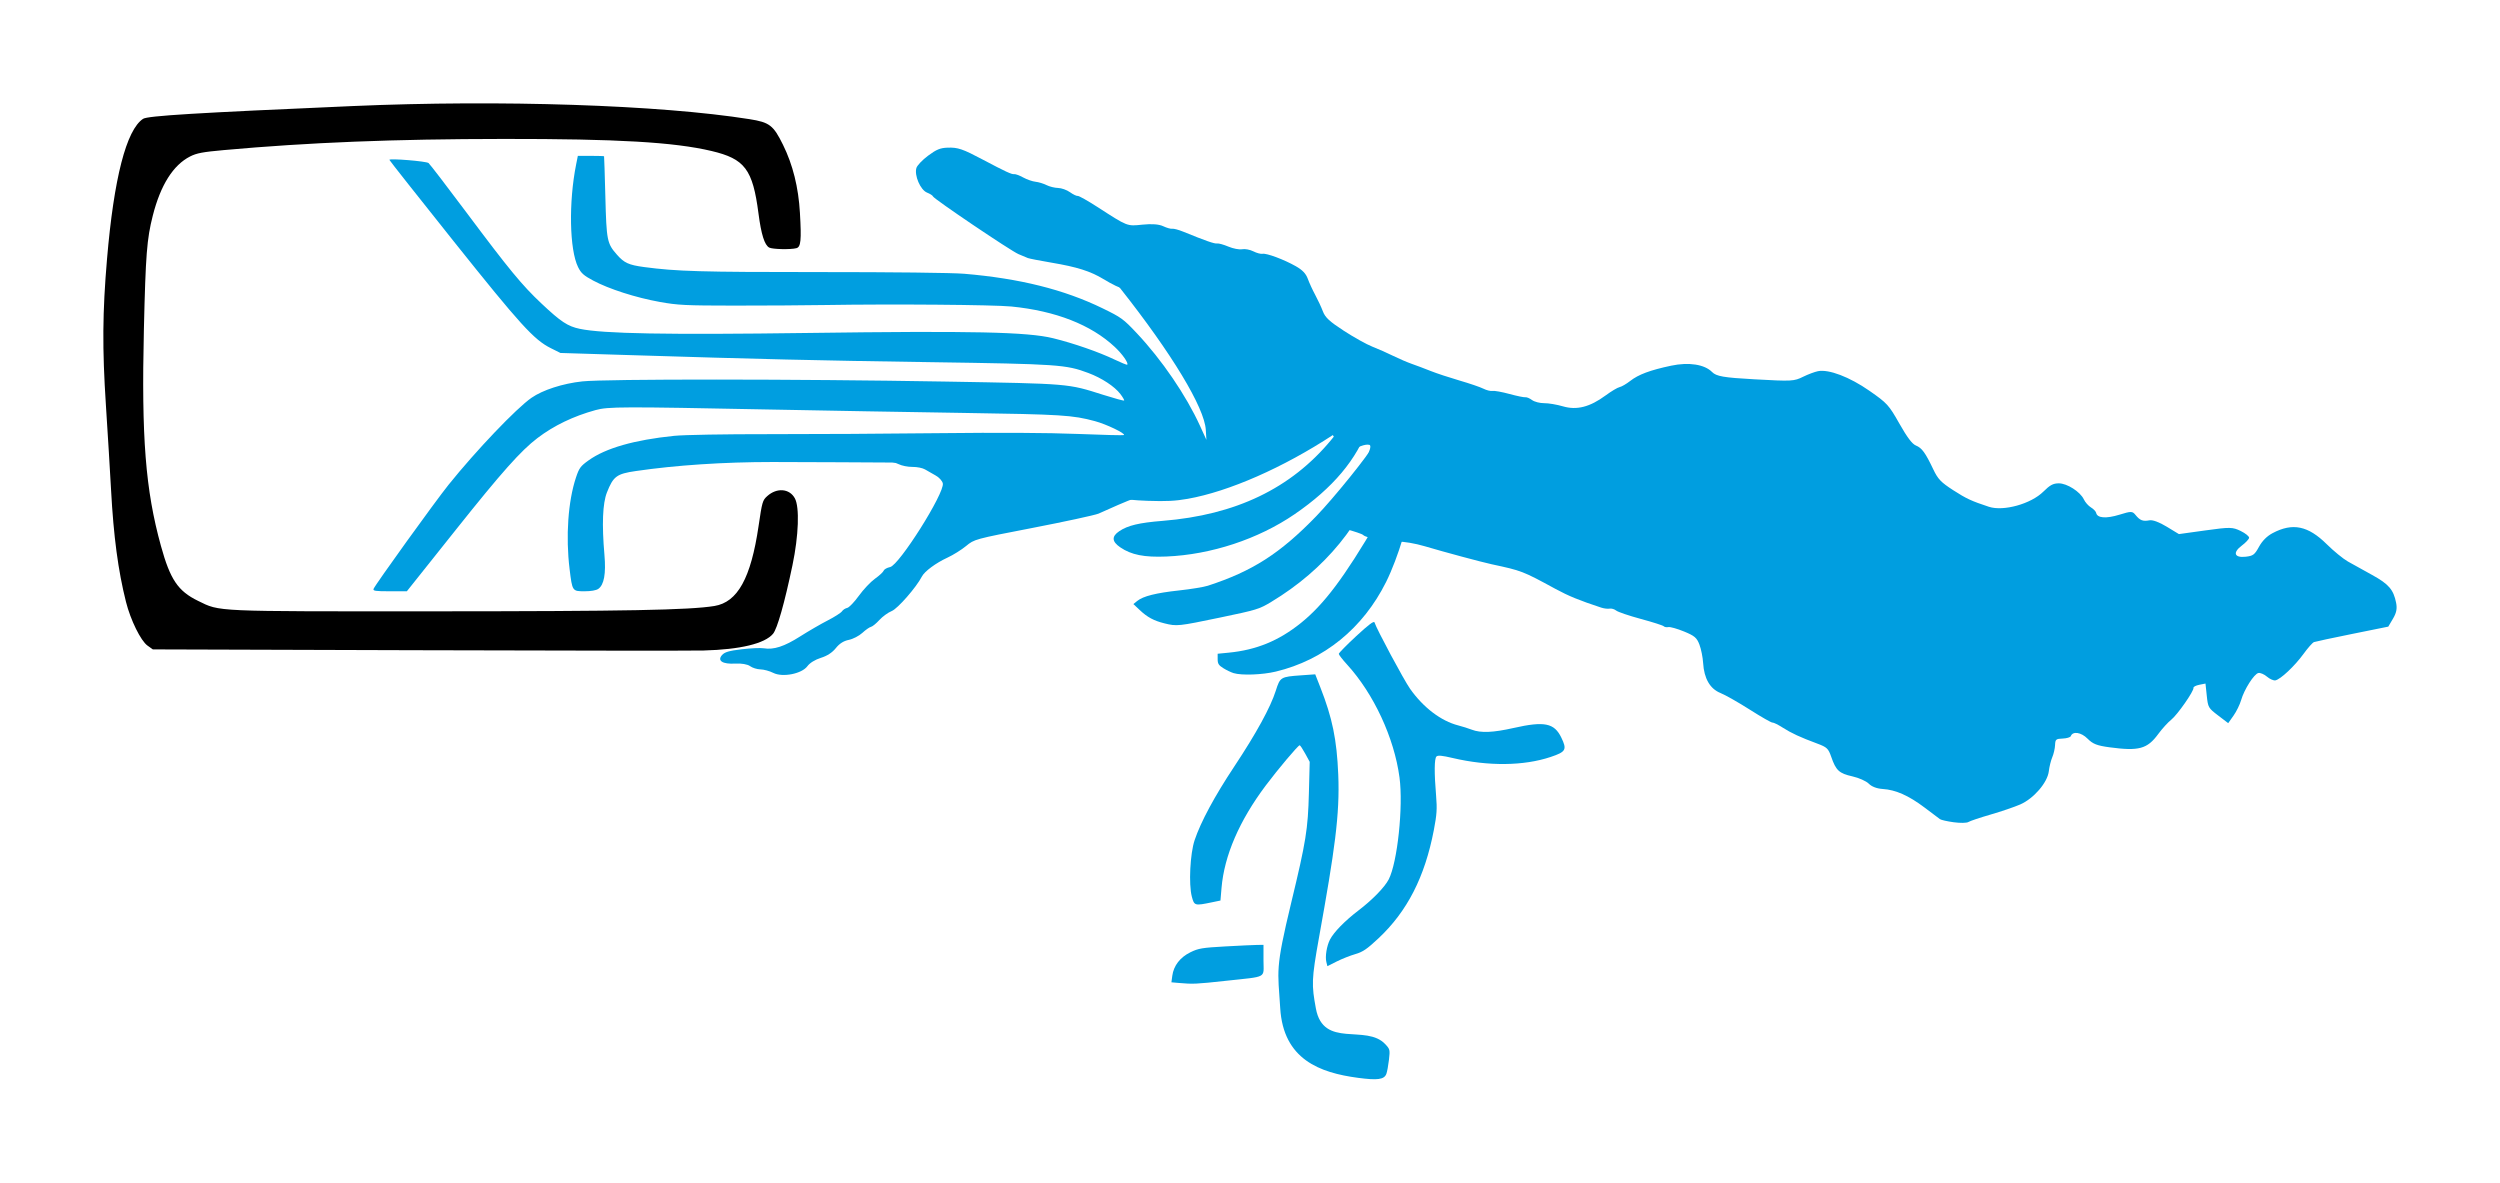
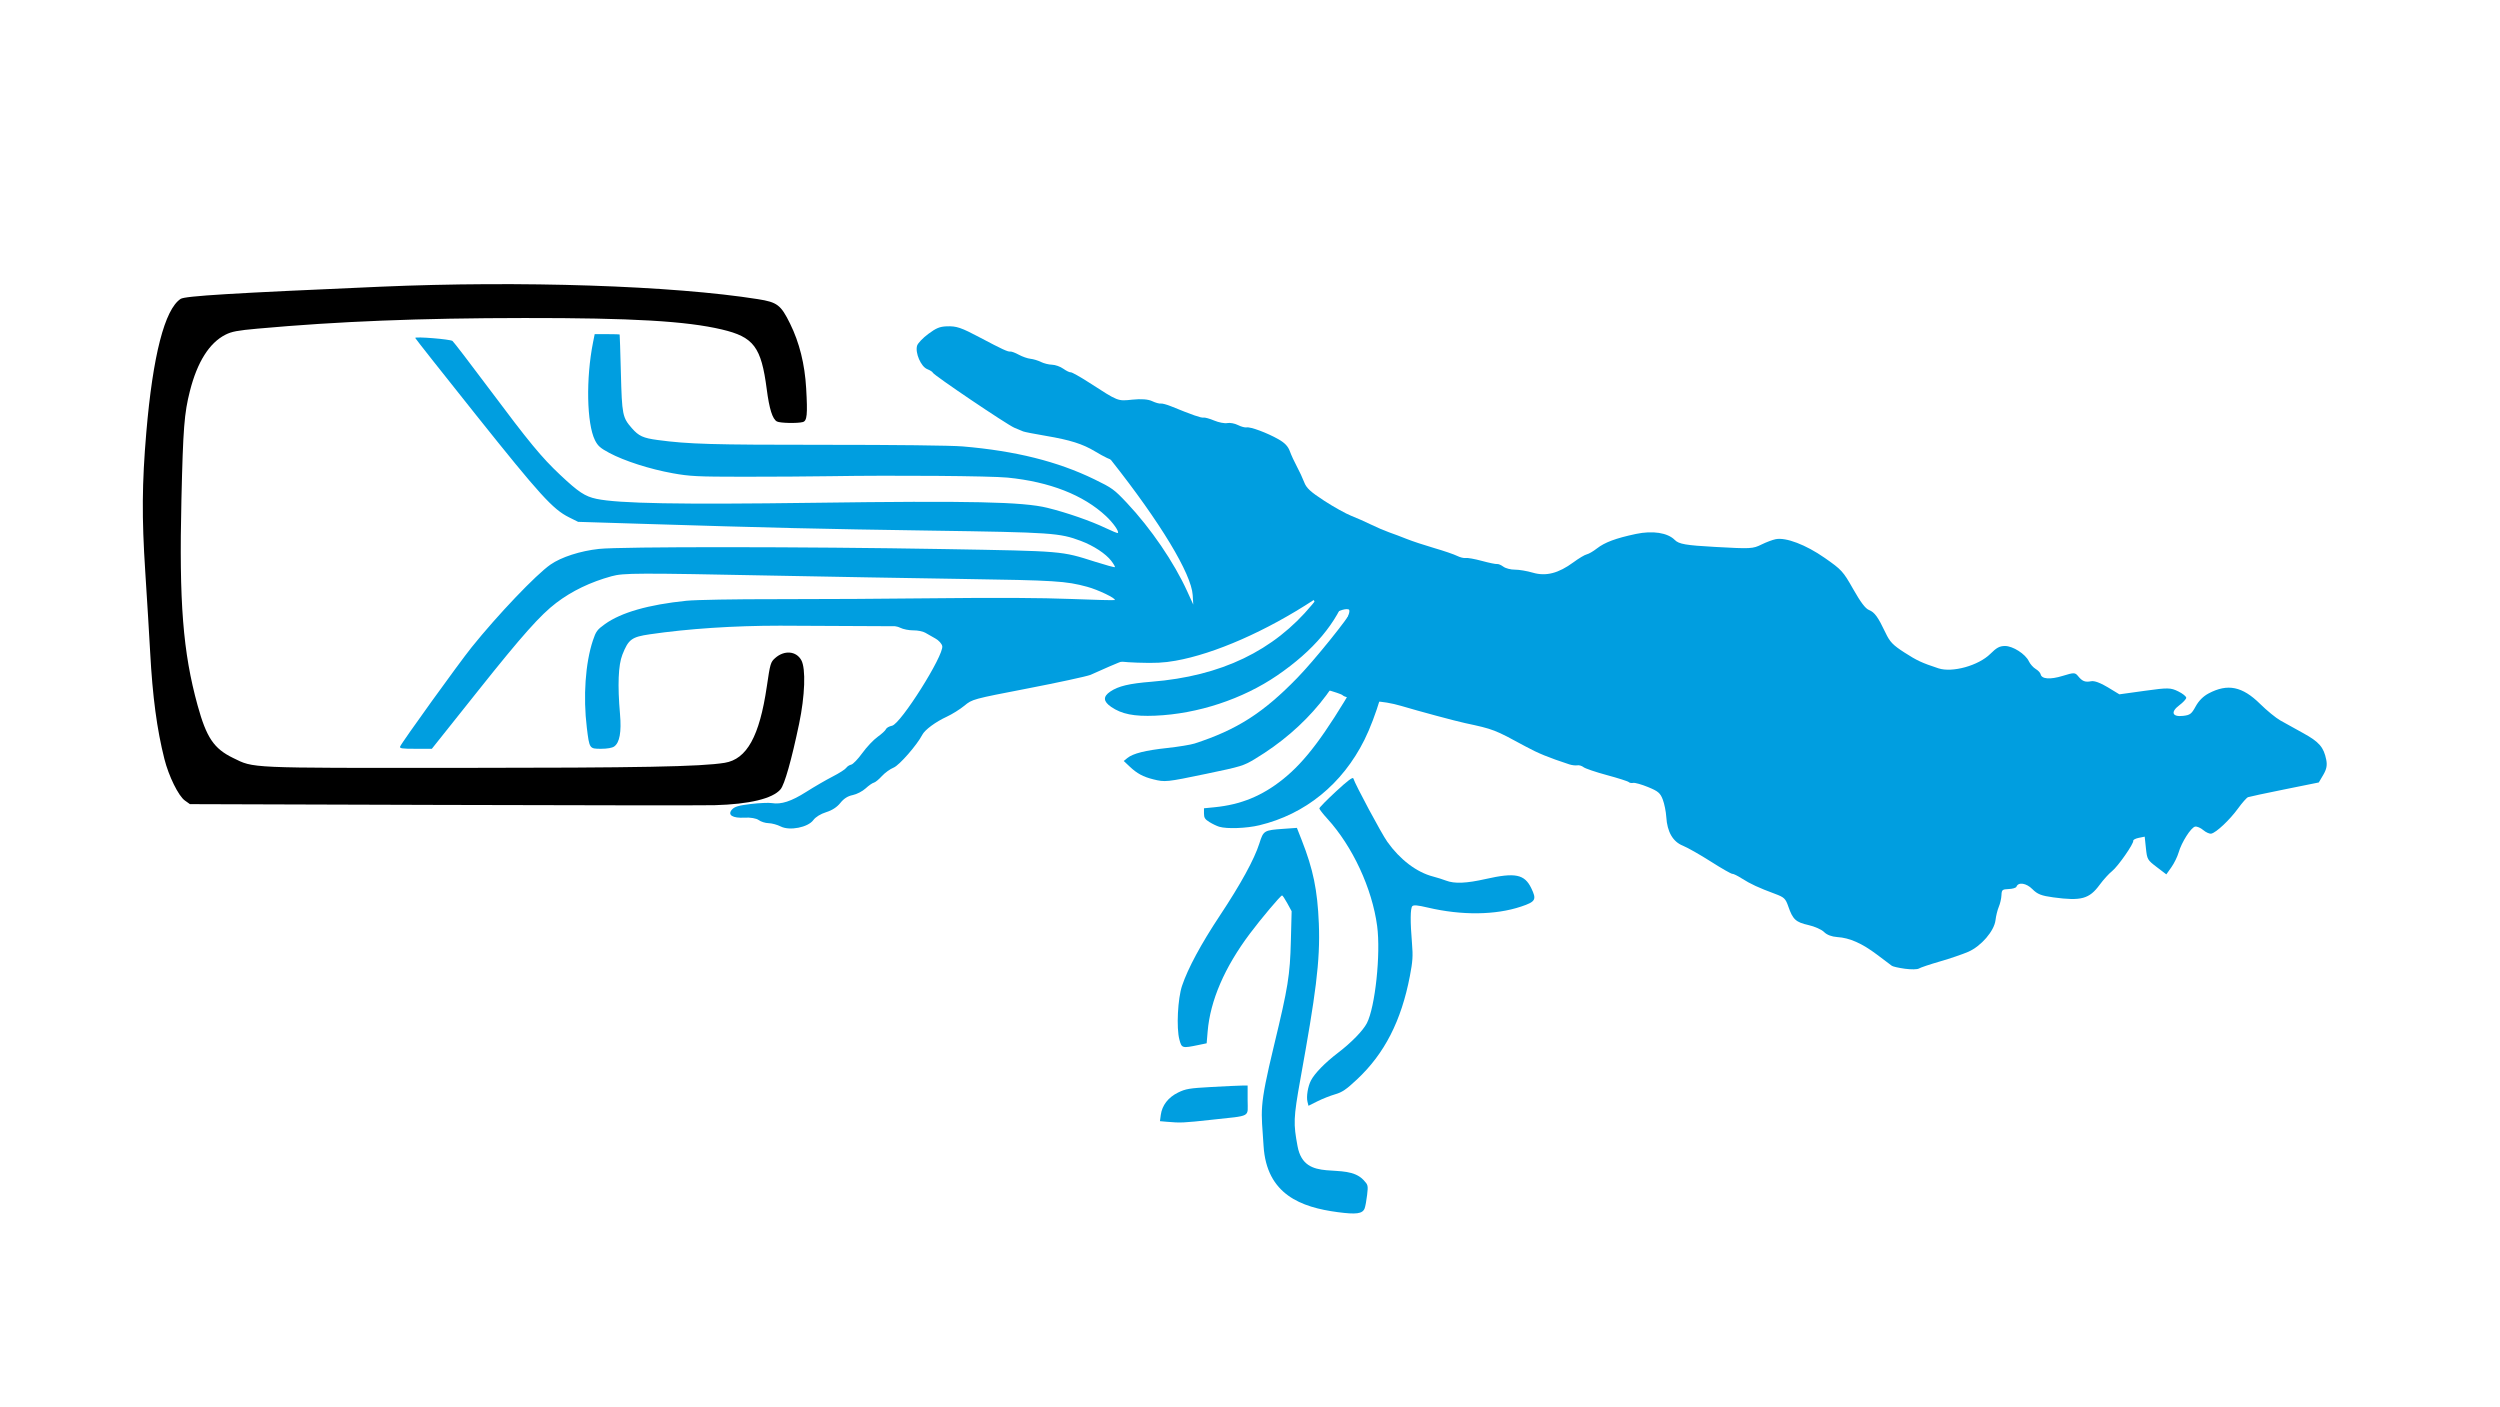
- <svg xmlns="http://www.w3.org/2000/svg" id="svg8" version="1.1" viewBox="0 0 483.773 228.843" height="228.843mm" width="483.773mm">
+ <svg xmlns="http://www.w3.org/2000/svg" id="svg8" version="1.1" viewBox="0 0 508 285.75" height="1080" width="1920">
  <defs id="defs2" />
-   <g transform="translate(226.9913,-67.18385)" id="layer1">
+   <g transform="translate(236.0127,-29.4473)" id="layer1">
    <path style="fill:#009ee0;fill-opacity:1;stroke:none;stroke-width:0.907;stroke-linecap:square;stroke-linejoin:miter;stroke-miterlimit:4;stroke-dasharray:none" d="m 151.082,226.3 c -1.253,-0.172 -2.453,-0.442 -2.667,-0.601 -0.213,-0.159 -1.568,-1.179 -3.011,-2.265 -3.061,-2.306 -5.57,-3.417 -8.077,-3.575 -1.126,-0.071 -2.127,-0.452 -2.688,-1.022 -0.492,-0.5 -1.92,-1.138 -3.175,-1.418 -2.56,-0.571 -3.181,-1.142 -4.085,-3.754 -0.566,-1.635 -0.834,-1.892 -2.697,-2.584 -3.329,-1.236 -5,-2.009 -6.722,-3.108 -0.889,-0.567 -1.772,-1.001 -1.962,-0.963 -0.19,0.038 -2.154,-1.082 -4.364,-2.49 -2.21,-1.407 -4.774,-2.862 -5.697,-3.232 -2.023,-0.811 -3.177,-2.81 -3.358,-5.814 -0.066,-1.097 -0.388,-2.696 -0.714,-3.553 -0.509,-1.334 -0.938,-1.699 -2.983,-2.538 -1.314,-0.539 -2.675,-0.922 -3.025,-0.852 -0.35,0.07 -0.759,0 -0.908,-0.165 -0.15,-0.161 -2.142,-0.797 -4.426,-1.414 -2.285,-0.617 -4.43,-1.346 -4.767,-1.619 -0.337,-0.273 -0.907,-0.441 -1.266,-0.373 -0.359,0.068 -1.092,-0.02 -1.628,-0.196 -4.231,-1.39 -6.339,-2.253 -8.886,-3.638 -6.336,-3.446 -6.474,-3.499 -12.29,-4.748 -1.973,-0.424 -9.241,-2.379 -12.987,-3.494 -1.827,-0.544 -4.155,-0.938 -5.174,-0.877 -1.892,0.114 -6.185,-0.711 -6.728,-1.293 -0.387,-0.414 -6.32,-2.052 -6.967,-1.923 -0.27,0.054 9.849,-15.093 8.165,-15.526 -3.338,-0.86 -17.652,12.171 -18.782,9.925 -0.357,-0.708 9.131,-3.399 8.725,-3.67 1.329,-1.116 7.503,-13.863 1.078,-9.293 -4.051,2.915 -19.667,10.182 -22.432,10.219 -1.423,0.018 -1.012,2.358 -3.243,2.657 -3.759,0.504 -4.21,0.472 -6.125,-0.423 -1.814,-0.848 -10.282,3.382 -11.641,3.9 -0.852,0.325 -6.603,1.568 -12.78,2.763 -11.173,2.161 -11.24,2.179 -12.843,3.501 -0.886,0.731 -2.507,1.742 -3.601,2.247 -2.246,1.036 -4.43,2.65 -4.946,3.652 -1.067,2.074 -4.684,6.219 -5.829,6.679 -0.71,0.285 -1.791,1.069 -2.402,1.74 -0.611,0.672 -1.342,1.267 -1.625,1.324 -0.282,0.057 -1.032,0.58 -1.666,1.164 -0.634,0.584 -1.814,1.194 -2.624,1.357 -1.003,0.201 -1.803,0.71 -2.513,1.598 -0.685,0.857 -1.672,1.499 -2.886,1.877 -1.117,0.348 -2.146,0.984 -2.609,1.613 -1.092,1.484 -4.806,2.212 -6.612,1.296 -0.707,-0.359 -1.821,-0.663 -2.477,-0.675 -0.655,-0.013 -1.562,-0.298 -2.015,-0.634 -0.469,-0.348 -1.685,-0.559 -2.828,-0.49 -2.48,0.15 -3.572,-0.544 -2.592,-1.647 0.519,-0.584 1.368,-0.834 3.82,-1.124 1.734,-0.205 3.651,-0.289 4.26,-0.187 1.916,0.322 3.963,-0.344 7.018,-2.285 1.627,-1.033 4.038,-2.432 5.358,-3.108 1.32,-0.676 2.559,-1.468 2.753,-1.759 0.194,-0.291 0.65,-0.588 1.013,-0.661 0.363,-0.073 1.38,-1.131 2.26,-2.351 0.88,-1.221 2.279,-2.703 3.11,-3.294 0.831,-0.591 1.592,-1.294 1.692,-1.562 0.1,-0.268 0.657,-0.582 1.238,-0.698 1.76,-0.351 10.574,-14.332 10.204,-16.185 -0.096,-0.482 -0.723,-1.175 -1.392,-1.539 -0.67,-0.365 -1.592,-0.891 -2.051,-1.169 -0.458,-0.278 -1.55,-0.497 -2.427,-0.487 -0.876,0.011 -2.084,-0.231 -2.683,-0.534 -0.599,-0.304 -1.691,-0.56 -2.427,-0.569 -0.736,-0.011 -1.654,-0.19 -2.04,-0.403 -0.386,-0.212 -1.468,-0.469 -2.405,-0.57 -0.937,-0.101 -1.993,-0.336 -2.347,-0.522 -5.318,-2.836 10.992,7.4e-4 16.82,-1.533 20.565,4.07 37.762,-3.638 36.972,-0.059 0.343,1.717 6.849,-2.987 2.53,-1.269 -35.526,0.414 -19.292,9.401 2.644,1.41 4.601,-1.553 5.253,-1.352 8.246,2.541 1.886,2.453 2.665,3.137 4.186,3.676 l 1.869,0.663 2.106,-1.37 c 1.158,-0.753 2.453,-1.824 2.878,-2.378 0.689,-0.899 1.227,-1.087 4.989,-1.743 5.79,-5.387 13.574,-6.853 9.205,2.715 1.383,0.401 -1.058,0.661 0,0 0.732,-0.458 4.137,-5.798 2.749,-7.376 -0.701,-0.797 -5.494,1.507 -5.8,0.731 -0.762,-1.766 -7.848,0.537 -7.327,-6.158 -1.635,-0.829 -3.227,-1.979 -3.69,-2.667 -0.448,-0.666 -1.322,-1.54 -1.942,-1.942 -1.121,-0.727 -1.331,-1.172 -4.018,-8.529 -1.094,-2.995 -2.434,-4.452 -5.206,-5.66 -7.112,-3.101 -6.862,-3.034 -9.948,-2.625 -3.169,0.42 -4.812,-0.011 -8.431,-2.188 -2.523,-1.522 -5.075,-2.328 -10.004,-3.162 -2.253,-0.381 -4.322,-0.785 -4.599,-0.897 -0.277,-0.113 -1.095,-0.454 -1.818,-0.76 -1.505,-0.636 -16.466,-10.738 -16.556,-11.18 -0.032,-0.16 -0.547,-0.488 -1.144,-0.728 -1.277,-0.515 -2.486,-3.327 -2.049,-4.767 0.15,-0.493 1.169,-1.563 2.267,-2.378 1.608,-1.195 2.333,-1.494 3.742,-1.547 2.012,-0.075 2.916,0.232 6.895,2.343 4.319,2.291 5.576,2.872 6.025,2.782 0.224,-0.045 1.001,0.243 1.728,0.64 0.727,0.397 1.8,0.771 2.385,0.831 0.585,0.061 1.542,0.351 2.127,0.645 0.585,0.294 1.596,0.545 2.246,0.558 0.65,0.013 1.685,0.381 2.3,0.82 0.614,0.438 1.289,0.763 1.499,0.721 0.21,-0.042 1.915,0.914 3.788,2.123 5.931,3.83 5.721,3.748 8.744,3.433 1.798,-0.187 3.187,-0.082 4.006,0.303 0.69,0.324 1.477,0.545 1.749,0.491 0.273,-0.054 1.221,0.197 2.107,0.559 4.354,1.776 6.103,2.386 6.573,2.292 0.283,-0.057 1.269,0.216 2.19,0.605 0.922,0.389 2.118,0.619 2.659,0.511 0.541,-0.107 1.513,0.073 2.161,0.402 0.648,0.329 1.446,0.545 1.774,0.479 0.779,-0.155 4.149,1.099 6.443,2.398 1.297,0.734 1.966,1.436 2.334,2.45 0.284,0.782 0.929,2.183 1.434,3.113 0.504,0.93 1.171,2.361 1.48,3.179 0.449,1.186 1.275,1.95 4.075,3.77 1.932,1.255 4.397,2.628 5.478,3.051 1.081,0.423 2.901,1.228 4.044,1.79 1.143,0.561 2.783,1.264 3.645,1.563 0.861,0.298 2.483,0.91 3.604,1.359 1.121,0.449 3.63,1.279 5.576,1.845 1.946,0.565 4.035,1.279 4.643,1.586 0.608,0.307 1.396,0.501 1.752,0.431 0.356,-0.07 1.837,0.196 3.291,0.592 1.454,0.396 2.841,0.681 3.082,0.633 0.241,-0.047 0.818,0.195 1.28,0.538 0.463,0.343 1.514,0.616 2.337,0.607 0.823,-0.011 2.47,0.268 3.66,0.617 2.66,0.779 5.2,0.129 8.237,-2.108 1.099,-0.809 2.32,-1.538 2.714,-1.618 0.394,-0.081 1.318,-0.617 2.053,-1.192 1.602,-1.252 3.858,-2.092 7.939,-2.956 3.401,-0.72 6.45,-0.247 7.897,1.225 0.824,0.838 2.244,1.084 8.142,1.411 7.356,0.408 7.699,0.39 9.503,-0.5 0.934,-0.461 2.219,-0.942 2.854,-1.069 2.086,-0.416 6.126,1.124 9.96,3.798 3.45,2.405 3.738,2.722 5.794,6.35 1.514,2.672 2.474,3.944 3.197,4.236 1.156,0.466 1.829,1.391 3.367,4.627 0.891,1.875 1.483,2.493 3.853,4.022 2.533,1.634 3.518,2.092 6.897,3.205 2.825,0.93 8.15,-0.552 10.551,-2.937 1.272,-1.263 1.869,-1.585 2.962,-1.598 1.591,-0.018 4.172,1.628 4.863,3.102 0.263,0.561 0.885,1.263 1.381,1.56 0.497,0.297 0.951,0.776 1.008,1.065 0.2,1.003 1.926,1.135 4.491,0.345 2.296,-0.708 2.515,-0.704 3.13,0.054 0.853,1.051 1.427,1.273 2.672,1.032 0.636,-0.123 1.884,0.335 3.364,1.234 l 2.353,1.429 5.134,-0.713 c 4.758,-0.66 5.257,-0.652 6.82,0.112 0.927,0.453 1.66,1.047 1.629,1.319 -0.032,0.272 -0.668,0.951 -1.415,1.51 -1.819,1.362 -1.441,2.407 0.777,2.15 1.422,-0.165 1.708,-0.381 2.558,-1.932 0.626,-1.141 1.535,-2.052 2.625,-2.63 3.869,-2.051 6.854,-1.441 10.477,2.14 1.349,1.333 3.19,2.839 4.091,3.347 0.901,0.508 3.014,1.68 4.694,2.605 3.206,1.765 4.134,2.84 4.64,5.379 0.226,1.133 0.067,1.941 -0.604,3.079 l -0.911,1.542 -6.938,1.402 c -3.816,0.771 -7.164,1.486 -7.439,1.588 -0.276,0.103 -1.194,1.14 -2.04,2.306 -1.69,2.327 -4.43,4.904 -5.428,5.103 -0.35,0.07 -1.081,-0.253 -1.625,-0.717 -0.543,-0.464 -1.289,-0.784 -1.658,-0.711 -0.833,0.166 -2.757,3.183 -3.349,5.251 -0.243,0.85 -0.905,2.201 -1.471,3.001 l -1.029,1.455 -1.95,-1.486 c -1.894,-1.443 -1.957,-1.553 -2.198,-3.832 l -0.248,-2.346 -1.196,0.239 c -0.658,0.131 -1.165,0.394 -1.127,0.585 0.12,0.6 -3.113,5.235 -4.312,6.183 -0.631,0.499 -1.761,1.742 -2.51,2.764 -2.121,2.89 -3.739,3.331 -9.42,2.566 -2.434,-0.328 -3.234,-0.642 -4.258,-1.676 -1.23,-1.242 -2.867,-1.488 -3.239,-0.489 -0.086,0.231 -0.795,0.444 -1.576,0.472 -1.298,0.047 -1.424,0.155 -1.469,1.258 -0.027,0.664 -0.268,1.719 -0.537,2.345 -0.268,0.626 -0.571,1.852 -0.673,2.725 -0.257,2.192 -2.917,5.281 -5.533,6.424 -1.099,0.48 -3.681,1.361 -5.739,1.957 -2.058,0.596 -3.99,1.245 -4.295,1.442 -0.304,0.197 -1.579,0.218 -2.832,0.046 z" id="path3338" />
    <path id="path884" d="m 35.801,275.755 c -7.403,-0.982 -14.454,-3.557 -15.058,-13.481 -0.45,-7.395 -1.034,-7.299 2.147,-20.486 2.841,-11.778 3.22,-14.135 3.401,-21.112 l 0.157,-6.066 -0.879,-1.615 c -0.484,-0.888 -0.963,-1.606 -1.066,-1.595 -0.319,0.035 -4.192,4.63 -6.545,7.765 -5.131,6.837 -8.043,13.58 -8.574,19.853 l -0.205,2.427 -1.656,0.344 c -3.336,0.692 -3.415,0.67 -3.886,-1.11 -0.629,-2.378 -0.332,-8.317 0.546,-10.928 1.191,-3.542 3.863,-8.502 7.683,-14.262 4.24,-6.394 7.005,-11.443 8.023,-14.653 0.833,-2.628 0.933,-2.689 4.886,-2.969 l 2.743,-0.195 0.981,2.498 c 2.336,5.949 3.196,10.133 3.475,16.911 0.32,7.743 -0.683,14.622 -3.724,31.518 -1.474,8.189 -1.44,9.178 -0.608,13.723 1.436,7.85 9.741,2.947 13.445,6.936 0.893,0.961 0.92,1.08 0.697,3.009 -0.128,1.105 -0.353,2.329 -0.502,2.721 -0.424,1.121 -1.742,1.263 -5.482,0.767 z" style="fill:#009ee0;fill-opacity:1;stroke-width:0.314" />
    <path id="path882" d="m 1.074,257.392 -1.385,-0.123 0.17,-1.27 c 0.261,-1.948 1.513,-3.567 3.514,-4.546 1.552,-0.759 2.274,-0.88 6.747,-1.128 2.755,-0.153 5.544,-0.283 6.197,-0.29 l 1.188,-0.012 v 3.003 c 0,3.55 0.909,3.058 -7.306,3.956 -5.777,0.632 -6.339,0.657 -9.126,0.409 z" style="fill:#009ee0;fill-opacity:1;stroke-width:0.314" />
    <path id="path880" d="m 29.67,253.336 c -0.262,-1.044 0.074,-3.119 0.701,-4.332 0.751,-1.452 2.873,-3.623 5.507,-5.634 2.715,-2.072 5.07,-4.49 5.857,-6.01 1.693,-3.275 2.84,-14.105 2.09,-19.735 -1.022,-7.668 -4.99,-16.205 -10.165,-21.866 -0.871,-0.953 -1.583,-1.873 -1.583,-2.045 0,-0.172 1.52,-1.72 3.378,-3.44 2.382,-2.205 3.423,-2.987 3.529,-2.652 0.419,1.319 5.705,11.18 6.893,12.859 2.569,3.632 5.979,6.221 9.328,7.081 0.781,0.201 1.958,0.572 2.614,0.824 1.729,0.665 4.103,0.567 8.089,-0.333 5.963,-1.346 7.861,-0.964 9.228,1.86 1.133,2.341 0.906,2.754 -2.062,3.75 -5.204,1.746 -12.061,1.821 -18.934,0.208 -2.117,-0.497 -2.891,-0.568 -3.168,-0.292 -0.416,0.415 -0.438,3.145 -0.063,7.62 0.211,2.511 0.138,3.604 -0.436,6.597 -1.745,9.099 -5.154,15.759 -10.747,20.992 -2.206,2.064 -3.008,2.609 -4.458,3.026 -0.972,0.28 -2.584,0.919 -3.583,1.42 l -1.815,0.911 z" style="fill:#009ee0;fill-opacity:1;stroke:none;stroke-width:0.314" />
    <path id="path878" d="m 11.729,197.442 c -0.477,-0.144 -1.368,-0.571 -1.98,-0.949 -0.913,-0.564 -1.113,-0.878 -1.113,-1.746 v -1.058 l 2.138,-0.209 c 5.341,-0.523 9.654,-2.287 13.902,-5.686 4.532,-3.626 8.457,-8.852 14.844,-19.765 2.056,-3.512 3.352,-5.416 3.694,-5.423 0.64,-0.013 2.095,1.653 2.358,2.701 0.424,1.689 -2.01,9.821 -4.333,14.479 -4.487,8.996 -12.02,15.118 -21.358,17.358 -2.598,0.623 -6.586,0.769 -8.152,0.297 z" style="fill:#009ee0;fill-opacity:1;stroke:none;stroke-width:0.314" />
    <path id="path876" d="m -146.102,193.009 -51.316,-0.161 -1.032,-0.736 c -1.298,-0.925 -3.279,-4.95 -4.16,-8.45 -1.521,-6.041 -2.402,-12.654 -2.891,-21.698 -0.184,-3.397 -0.63,-10.738 -0.993,-16.313 -0.72,-11.068 -0.668,-17.994 0.212,-28.35 1.327,-15.628 3.74,-25.001 6.983,-27.125 0.892,-0.584 10.243,-1.153 40.593,-2.47 28.549,-1.238 59.394,-0.22 76.733,2.533 3.91,0.621 4.629,1.171 6.506,4.977 1.898,3.847 2.985,8.22 3.268,13.141 0.308,5.354 0.182,6.62 -0.681,6.852 -1.104,0.296 -4.635,0.218 -5.259,-0.116 -0.902,-0.483 -1.55,-2.534 -2.075,-6.575 -1.115,-8.573 -2.63,-10.589 -9.11,-12.12 -7.238,-1.71 -18.245,-2.349 -40.147,-2.329 -21.286,0.019 -37.726,0.674 -54.222,2.16 -4.076,0.367 -5.242,0.587 -6.506,1.228 -3.278,1.661 -5.726,5.541 -7.226,11.452 -1.149,4.529 -1.382,7.502 -1.722,22.04 -0.49,20.902 0.306,31.023 3.29,41.849 1.803,6.542 3.301,8.763 7.193,10.661 4.327,2.111 2.633,2.036 45.574,2.022 37.218,-0.012 49.508,-0.244 54.339,-1.031 4.495,-0.732 7.071,-5.393 8.55,-15.472 0.69,-4.701 0.773,-4.985 1.689,-5.804 1.859,-1.661 4.296,-1.461 5.332,0.437 0.932,1.706 0.737,7.223 -0.456,12.922 -1.538,7.348 -2.948,12.322 -3.768,13.297 -1.601,1.903 -6.323,3.04 -13.42,3.232 -2.178,0.059 -27.052,0.034 -55.275,-0.054 z" style="fill:#000000;stroke-width:0.314" />
    <path id="path874" d="m -1.658,187.809 c -2.064,-0.51 -3.305,-1.179 -4.797,-2.586 l -1.216,-1.147 0.741,-0.6 c 1.148,-0.929 3.627,-1.552 8.122,-2.039 2.265,-0.246 4.759,-0.655 5.543,-0.909 8.616,-2.798 13.988,-6.241 20.953,-13.429 3.408,-3.518 10.423,-12.218 10.943,-13.572 0.105,-0.274 0.675,-0.432 1.563,-0.432 1.634,0 1.631,-0.188 0.066,4.583 -3.534,10.773 -10.828,19.689 -21.247,25.975 -2.343,1.414 -2.787,1.549 -9.945,3.041 -8.054,1.679 -8.333,1.708 -10.727,1.116 z" style="fill:#009ee0;fill-opacity:1;stroke:none;stroke-width:0.314" />
    <path id="path2161" d="m -154.701,181.133 c 0.305,-0.795 11.928,-16.93 14.514,-20.147 5.323,-6.624 13.101,-14.78 16.042,-16.822 2.189,-1.52 6.059,-2.769 9.84,-3.177 4.503,-0.485 41.527,-0.468 70.2,0.033 24.325,0.425 23.658,0.369 30.599,2.568 2.149,0.681 3.968,1.178 4.042,1.104 0.074,-0.073 -0.255,-0.643 -0.73,-1.266 -1.118,-1.465 -3.6,-3.095 -6.197,-4.068 -4.336,-1.625 -5.806,-1.725 -30.564,-2.091 -22.325,-0.33 -32.368,-0.567 -59.076,-1.394 l -12.512,-0.387 -1.857,-0.926 c -3.272,-1.632 -5.886,-4.509 -18.787,-20.67 -6.851,-8.583 -12.457,-15.682 -12.457,-15.776 0,-0.319 7.125,0.262 7.578,0.618 0.248,0.195 3.576,4.536 7.396,9.646 8.227,11.006 10.684,13.986 14.468,17.549 3.748,3.528 5.063,4.396 7.403,4.889 4.51,0.949 16.774,1.171 44.193,0.799 31.788,-0.431 42.443,-0.202 47.409,1.02 3.965,0.975 8.835,2.666 11.878,4.125 1.284,0.615 2.391,1.064 2.458,0.996 0.296,-0.296 -0.945,-2.063 -2.41,-3.433 -4.595,-4.298 -11.439,-6.976 -20.004,-7.827 -3.431,-0.341 -23.119,-0.498 -35.953,-0.287 -4.007,0.066 -11.989,0.116 -17.739,0.112 -9.39,-0.007 -10.85,-0.079 -14.356,-0.71 -4.643,-0.836 -9.835,-2.502 -12.89,-4.137 -1.832,-0.981 -2.334,-1.428 -2.913,-2.6 -1.667,-3.37 -1.842,-12.544 -0.379,-19.867 l 0.332,-1.663 h 2.512 c 1.381,0 2.534,0.036 2.562,0.079 0.028,0.044 0.14,3.572 0.251,7.84 0.219,8.495 0.325,9.023 2.241,11.205 1.397,1.591 2.276,1.992 5.237,2.39 6.272,0.843 11.076,0.981 33.924,0.976 14.1,-0.004 25.747,0.132 28.034,0.325 10.723,0.906 19.304,3.048 26.775,6.683 3.622,1.763 4.026,2.056 6.61,4.799 4.86,5.162 9.567,12.06 12.259,17.968 l 1.227,2.692 -0.115,-1.93 c -0.256,-4.305 -6.595,-14.799 -16.518,-27.344 -1.849,-2.337 -3.361,-4.361 -3.361,-4.496 0,-0.456 1.401,-1.232 2.223,-1.232 3.998,0.356 -7.043,-1.578 12.202,-0.634 1.11,0 1.787,0.29 3.683,1.581 1.278,0.869 2.549,1.76 2.826,1.98 0.81,0.643 7.154,11.401 9.355,15.863 1.93,3.023 3.874,13.968 6.622,11.569 1.153,-1.013 1.173,-1.068 0.989,-2.788 -0.43,-4.013 -2.736,-11.215 -5.471,-17.085 -0.763,-1.637 -1.387,-3.167 -1.387,-3.4 0,-0.233 0.413,-0.886 0.917,-1.45 0.883,-0.988 0.951,-1.009 1.821,-0.559 1.473,0.761 3.998,3.522 5.075,5.548 0.552,1.038 1.82,4.632 2.817,7.986 0.998,3.354 1.928,6.098 2.067,6.098 0.139,0 0.724,-0.592 1.3,-1.315 2.658,-3.337 3.622,-3.802 4.952,-2.387 0.86,0.915 0.875,2.112 0.055,4.493 -0.847,2.461 -0.814,3.142 0.173,3.592 0.444,0.202 1.014,0.368 1.267,0.368 0.622,0 0.579,0.823 -0.157,2.961 -2.176,6.324 -6.867,11.903 -14.271,16.972 -7.033,4.815 -16.159,7.825 -24.813,8.184 -4.293,0.178 -6.79,-0.32 -8.923,-1.78 -1.638,-1.122 -1.697,-2.106 -0.186,-3.124 1.65,-1.112 3.832,-1.632 8.385,-1.997 14.142,-1.135 24.844,-6.274 32.613,-15.66 1.219,-1.473 1.247,-1.546 0.368,-0.969 -9.647,6.33 -20.158,10.951 -28.121,12.364 -2.389,0.424 -4.163,0.513 -7.761,0.388 -4.941,-0.171 -7.891,-0.764 -11.306,-2.275 -1.888,-0.835 -2.129,-1.268 -1.991,-3.576 l 0.08,-1.341 -25.975,-0.16 c -14.286,-0.088 -29.318,-0.159 -33.405,-0.159 -9.452,0.001 -18.643,0.609 -26.463,1.75 -3.691,0.539 -4.337,1.019 -5.571,4.144 -0.831,2.106 -0.994,6.184 -0.482,12.06 0.319,3.659 -0.069,5.814 -1.189,6.598 -0.408,0.286 -1.42,0.462 -2.655,0.462 -2.373,0 -2.372,0.001 -2.898,-4.293 -0.771,-6.289 -0.295,-13.126 1.234,-17.72 0.613,-1.842 0.876,-2.199 2.445,-3.323 3.308,-2.369 8.833,-3.951 16.558,-4.742 1.893,-0.194 9.798,-0.334 18.372,-0.325 8.277,0.008 23.104,-0.078 32.947,-0.192 11.46,-0.132 21.077,-0.079 26.739,0.149 4.863,0.196 8.903,0.294 8.978,0.219 0.315,-0.315 -3.388,-2.095 -5.603,-2.692 -4.361,-1.176 -6.36,-1.301 -25.521,-1.595 -10.453,-0.16 -27.416,-0.459 -37.695,-0.663 -28.395,-0.565 -30.985,-0.556 -33.418,0.113 -4.299,1.181 -8.06,2.991 -11.245,5.411 -3.218,2.446 -6.929,6.613 -15.757,17.695 l -9.526,11.958 h -3.31 c -2.794,0 -3.282,-0.073 -3.13,-0.469 z" style="fill:#009ee0;fill-opacity:1;stroke:none;stroke-width:0.314" />
  </g>
</svg>
